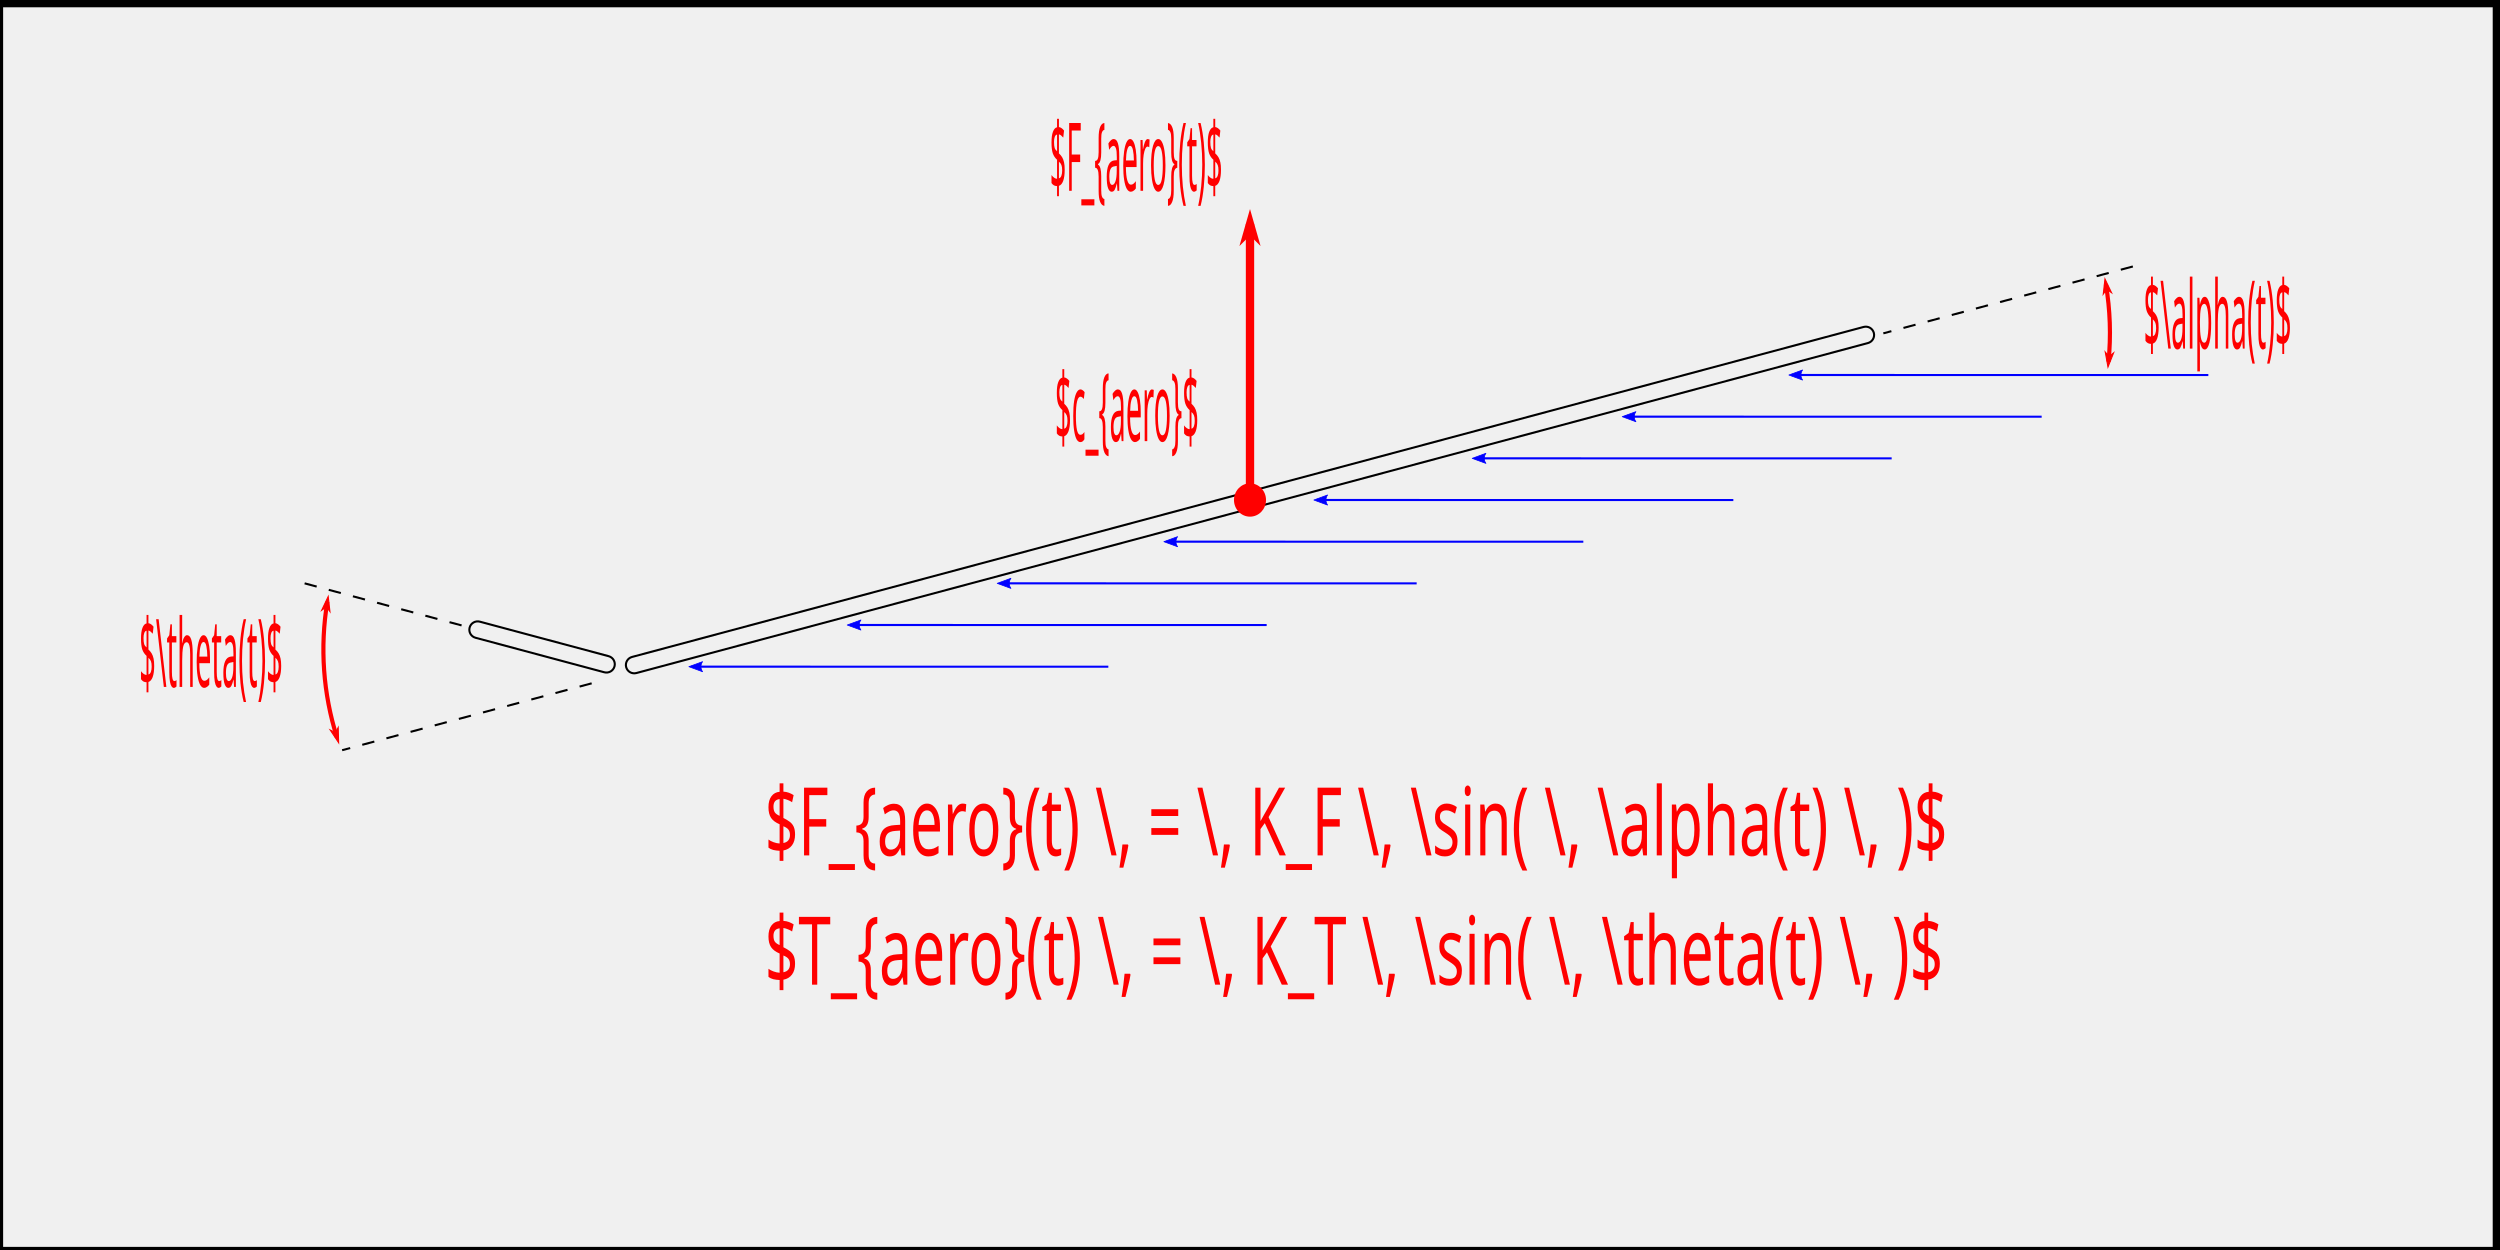
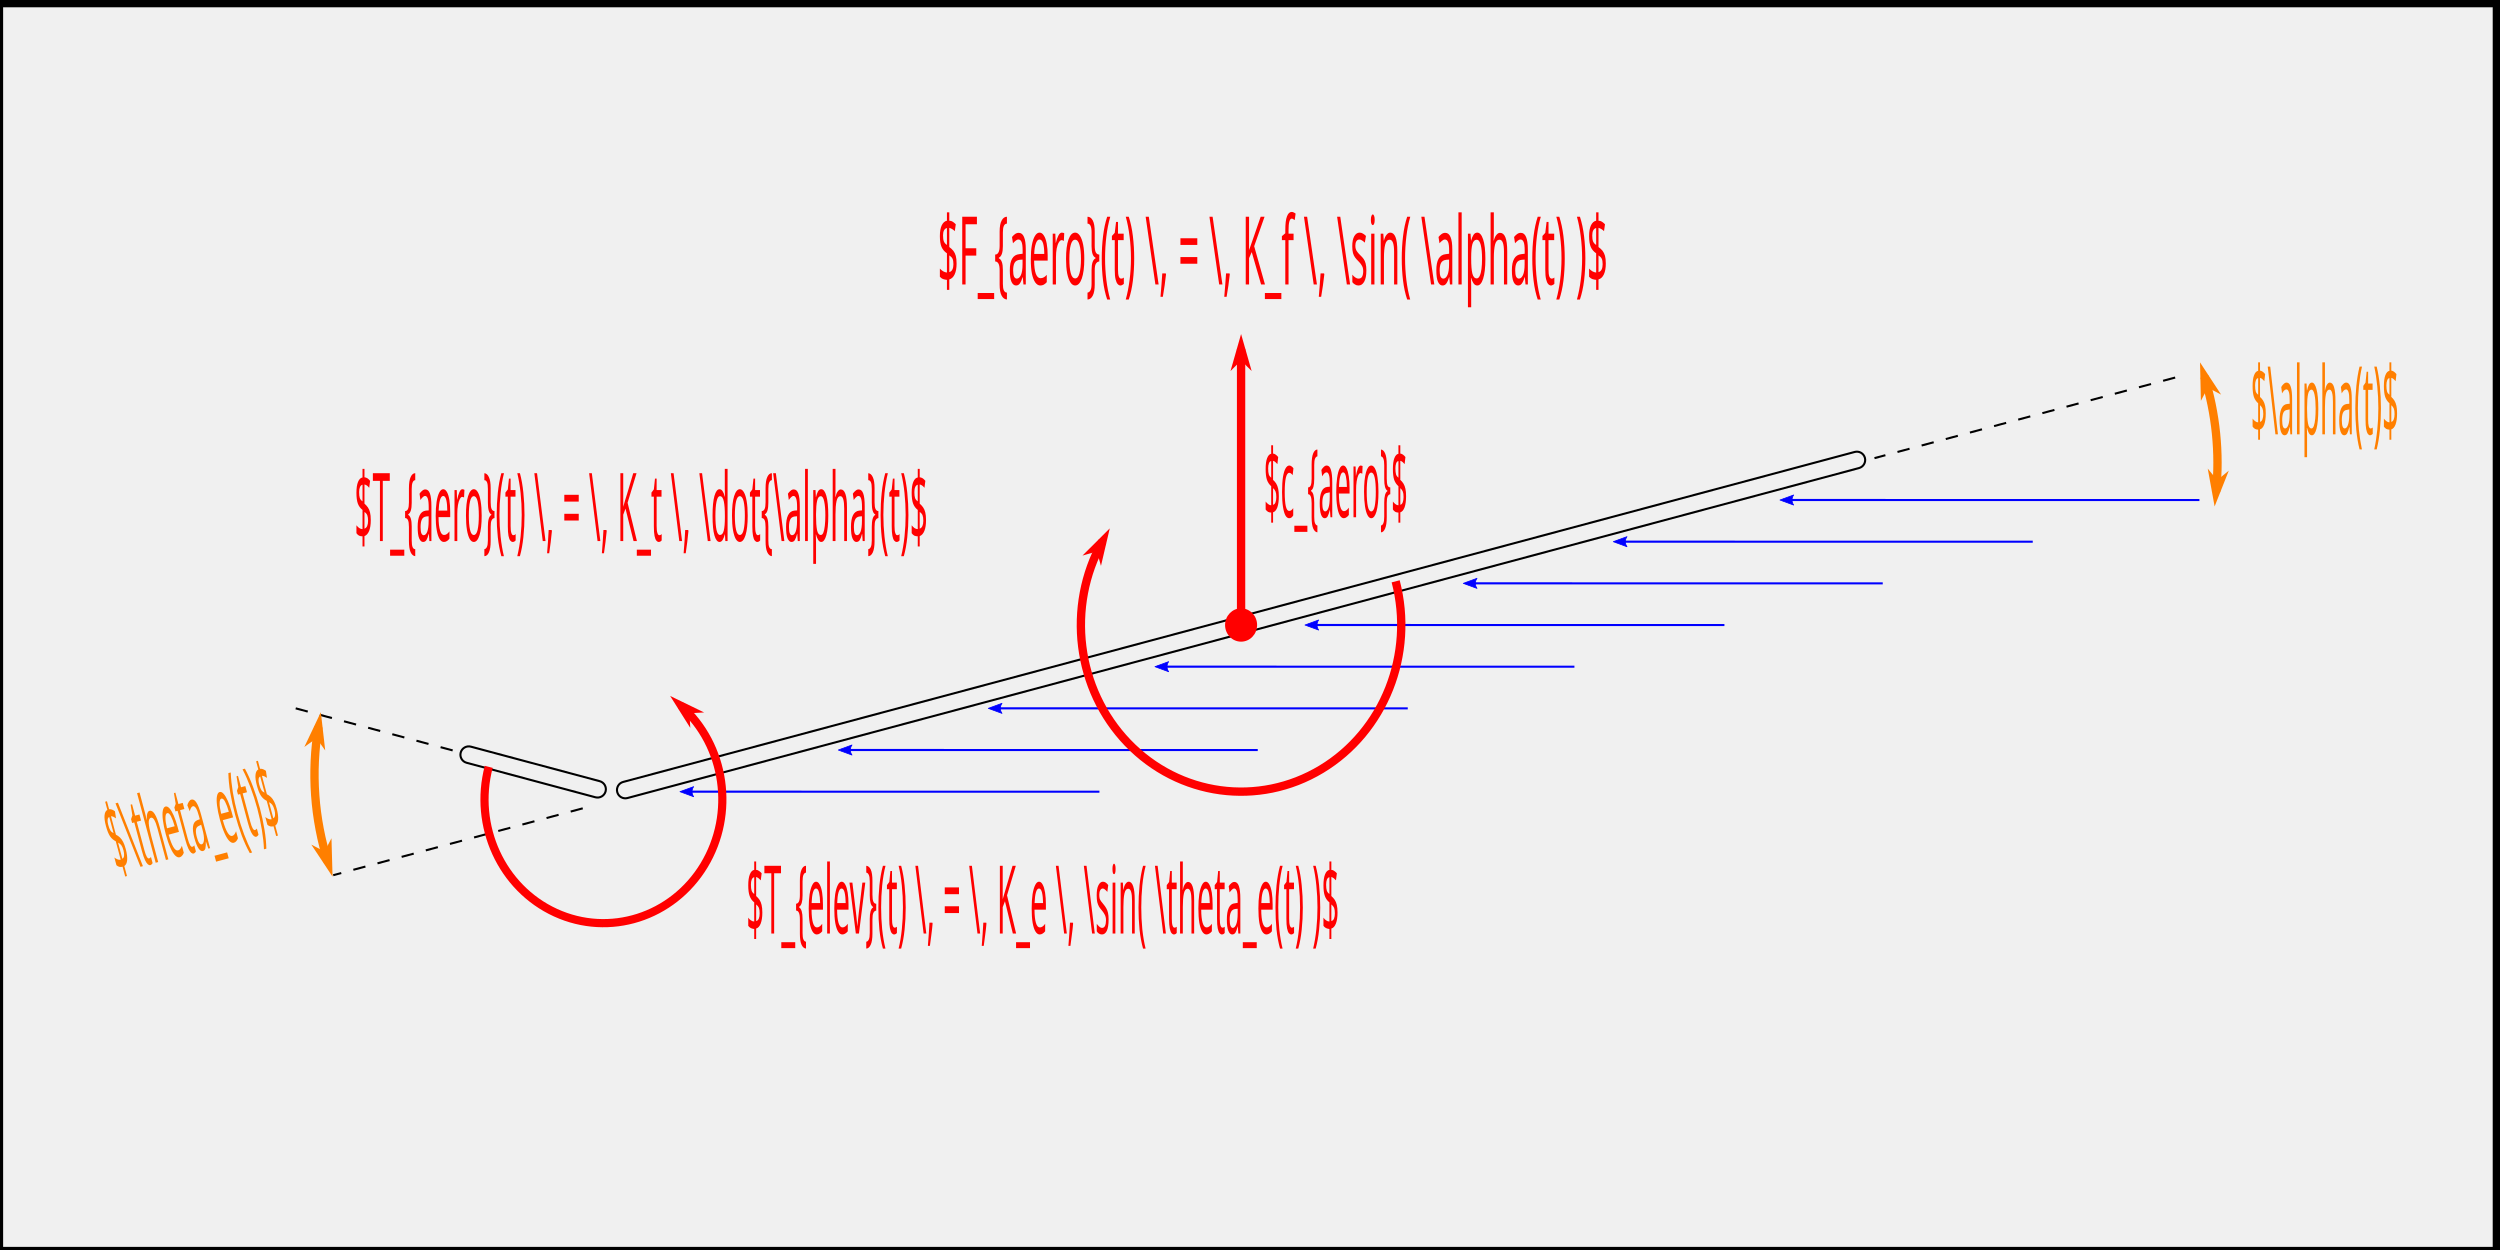
<svg xmlns="http://www.w3.org/2000/svg" width="300" height="150" viewBox="0 0 300 150" id="svg4321" version="1.1">
  <defs id="defs4323">
+     <marker orient="auto" refY="0.0" refX="0.0" id="marker4526" style="overflow:visible;">
+       <path id="path4246" d="M 0.0,0.0 L 5.0,-5.0 L -12.5,0.0 L 5.0,5.0 L 0.0,0.0 z " style="fill-rule:evenodd;stroke:#ff0000;stroke-width:1pt;stroke-opacity:1;fill:#ff0000;fill-opacity:1" transform="scale(0.2) rotate(180) translate(6,0)" />
+     </marker>
+     <marker orient="auto" refY="0.0" refX="0.0" id="Arrow1Mend" style="overflow:visible;">
+       <path id="path4240" d="M 0.0,0.0 L 5.0,-5.0 L -12.5,0.0 L 5.0,5.0 L 0.0,0.0 z " style="fill-rule:evenodd;stroke:#ff0000;stroke-width:1pt;stroke-opacity:1;fill:#ff0000;fill-opacity:1" transform="scale(0.4) rotate(180) translate(10,0)" />
+     </marker>
+     <marker style="overflow:visible" id="marker4501" refX="0.0" refY="0.0" orient="auto">
+       <path transform="scale(0.2) translate(6,0)" style="fill-rule:evenodd;stroke:#ff0000;stroke-width:1pt;stroke-opacity:1;fill:#ff0000;fill-opacity:1" d="M 0.0,0.0 L 5.0,-5.0 L -12.5,0.0 L 5.0,5.0 L 0.0,0.0 z " id="path4503" />
+     </marker>
+     <marker orient="auto" refY="0.0" refX="0.0" id="marker4492" style="overflow:visible">
+       <path id="path4243" d="M 0.0,0.0 L 5.0,-5.0 L -12.5,0.0 L 5.0,5.0 L 0.0,0.0 z " style="fill-rule:evenodd;stroke:#ff0000;stroke-width:1pt;stroke-opacity:1;fill:#ff0000;fill-opacity:1" transform="scale(0.2) translate(6,0)" />
+     </marker>
+     <marker orient="auto" refY="0.0" refX="0.0" id="marker4489" style="overflow:visible">
+       <path id="path4237" d="M 0.0,0.0 L 5.0,-5.0 L -12.5,0.0 L 5.0,5.0 L 0.0,0.0 z " style="fill-rule:evenodd;stroke:#ff0000;stroke-width:1pt;stroke-opacity:1;fill:#ff0000;fill-opacity:1" transform="scale(0.4) translate(10,0)" />
+     </marker>
+     <marker orient="auto" refY="0.0" refX="0.0" id="Arrow1Lstart" style="overflow:visible">
+       <path id="path4231" d="M 0.0,0.0 L 5.0,-5.0 L -12.5,0.0 L 5.0,5.0 L 0.0,0.0 z " style="fill-rule:evenodd;stroke:#ff0000;stroke-width:1pt;stroke-opacity:1;fill:#ff0000;fill-opacity:1" transform="scale(0.8) translate(12.5,0)" />
+     </marker>
    <marker style="overflow:visible;" id="marker12296" refX="0.0" refY="0.0" orient="auto">
-       <path transform="scale(0.2) rotate(180) translate(6,0)" style="fill-rule:evenodd;stroke:#ff0000;stroke-width:1pt;stroke-opacity:1;fill:#ff0000;fill-opacity:1" d="M 0.0,0.0 L 5.0,-5.0 L -12.5,0.0 L 5.0,5.0 L 0.0,0.0 z " id="path12298" />
+       <path transform="scale(0.2) rotate(180) translate(6,0)" style="fill-rule:evenodd;stroke:#ff7f00;stroke-width:1pt;stroke-opacity:1;fill:#ff7f00;fill-opacity:1" d="M 0.0,0.0 L 5.0,-5.0 L -12.5,0.0 L 5.0,5.0 L 0.0,0.0 z " id="path12298" />
    </marker>
    <marker style="overflow:visible" id="marker12142" refX="0.0" refY="0.0" orient="auto">
-       <path transform="scale(0.2) translate(6,0)" style="fill-rule:evenodd;stroke:#ff0000;stroke-width:1pt;stroke-opacity:1;fill:#ff0000;fill-opacity:1" d="M 0.0,0.0 L 5.0,-5.0 L -12.5,0.0 L 5.0,5.0 L 0.0,0.0 z " id="path12144" />
+       <path transform="scale(0.2) translate(6,0)" style="fill-rule:evenodd;stroke:#ff7f00;stroke-width:1pt;stroke-opacity:1;fill:#ff7f00;fill-opacity:1" d="M 0.0,0.0 L 5.0,-5.0 L -12.5,0.0 L 5.0,5.0 L 0.0,0.0 z " id="path12144" />
    </marker>
    <marker style="overflow:visible" id="marker10555" refX="0.0" refY="0.0" orient="auto">
      <path transform="scale(0.6) translate(0,0)" d="M 8.719,4.034 L -2.207,0.016 L 8.719,-4.002 C 6.973,-1.63 6.983,1.616 8.719,4.034 z " style="fill-rule:evenodd;stroke-width:0.625;stroke-linejoin:round;stroke:#0000ff;stroke-opacity:1;fill:#0000ff;fill-opacity:1" id="path10557" />
    </marker>
    <marker orient="auto" refY="0.0" refX="0.0" id="marker10207" style="overflow:visible">
      <path id="path10209" style="fill-rule:evenodd;stroke-width:0.625;stroke-linejoin:round;stroke:#0000ff;stroke-opacity:1;fill:#0000ff;fill-opacity:1" d="M 8.719,4.034 L -2.207,0.016 L 8.719,-4.002 C 6.973,-1.63 6.983,1.616 8.719,4.034 z " transform="scale(0.6) translate(0,0)" />
    </marker>
    <marker style="overflow:visible" id="marker9823" refX="0.0" refY="0.0" orient="auto">
      <path transform="scale(0.6) translate(0,0)" d="M 8.719,4.034 L -2.207,0.016 L 8.719,-4.002 C 6.973,-1.63 6.983,1.616 8.719,4.034 z " style="fill-rule:evenodd;stroke-width:0.625;stroke-linejoin:round;stroke:#0000ff;stroke-opacity:1;fill:#0000ff;fill-opacity:1" id="path9825" />
    </marker>
    <marker orient="auto" refY="0.0" refX="0.0" id="marker9271" style="overflow:visible">
      <path id="path9273" style="fill-rule:evenodd;stroke-width:0.625;stroke-linejoin:round;stroke:#0000ff;stroke-opacity:1;fill:#0000ff;fill-opacity:1" d="M 8.719,4.034 L -2.207,0.016 L 8.719,-4.002 C 6.973,-1.63 6.983,1.616 8.719,4.034 z " transform="scale(0.6) translate(0,0)" />
    </marker>
    <marker style="overflow:visible" id="marker8821" refX="0.0" refY="0.0" orient="auto">
      <path transform="scale(0.6) translate(0,0)" d="M 8.719,4.034 L -2.207,0.016 L 8.719,-4.002 C 6.973,-1.63 6.983,1.616 8.719,4.034 z " style="fill-rule:evenodd;stroke-width:0.625;stroke-linejoin:round;stroke:#0000ff;stroke-opacity:1;fill:#0000ff;fill-opacity:1" id="path8823" />
    </marker>
    <marker orient="auto" refY="0.0" refX="0.0" id="marker7525" style="overflow:visible">
      <path id="path7527" style="fill-rule:evenodd;stroke-width:0.625;stroke-linejoin:round;stroke:#0000ff;stroke-opacity:1;fill:#0000ff;fill-opacity:1" d="M 8.719,4.034 L -2.207,0.016 L 8.719,-4.002 C 6.973,-1.63 6.983,1.616 8.719,4.034 z " transform="scale(0.6) translate(0,0)" />
    </marker>
    <marker style="overflow:visible" id="marker7099" refX="0.0" refY="0.0" orient="auto">
      <path transform="scale(0.6) translate(0,0)" d="M 8.719,4.034 L -2.207,0.016 L 8.719,-4.002 C 6.973,-1.63 6.983,1.616 8.719,4.034 z " style="fill-rule:evenodd;stroke-width:0.625;stroke-linejoin:round;stroke:#0000ff;stroke-opacity:1;fill:#0000ff;fill-opacity:1" id="path7101" />
    </marker>
    <marker style="overflow:visible;" id="marker5265" refX="0.0" refY="0.0" orient="auto">
      <path transform="scale(0.2) rotate(180) translate(6,0)" style="fill-rule:evenodd;stroke:#ff0000;stroke-width:1pt;stroke-opacity:1;fill:#ff0000;fill-opacity:1" d="M 0.0,0.0 L 5.0,-5.0 L -12.5,0.0 L 5.0,5.0 L 0.0,0.0 z " id="path5267" />
    </marker>
    <marker orient="auto" refY="0.0" refX="0.0" id="Arrow1Send" style="overflow:visible;">
-       <path id="path4292" d="M 0.0,0.0 L 5.0,-5.0 L -12.5,0.0 L 5.0,5.0 L 0.0,0.0 z " style="fill-rule:evenodd;stroke:#ff0000;stroke-width:1pt;stroke-opacity:1;fill:#ff0000;fill-opacity:1" transform="scale(0.2) rotate(180) translate(6,0)" />
+       <path id="path4292" d="M 0.0,0.0 L 5.0,-5.0 L -12.5,0.0 L 5.0,5.0 L 0.0,0.0 z " style="fill-rule:evenodd;stroke:#ff7f00;stroke-width:1pt;stroke-opacity:1;fill:#ff7f00;fill-opacity:1" transform="scale(0.2) rotate(180) translate(6,0)" />
    </marker>
    <marker orient="auto" refY="0.0" refX="0.0" id="Arrow2Mstart" style="overflow:visible">
      <path id="path4301" style="fill-rule:evenodd;stroke-width:0.625;stroke-linejoin:round;stroke:#0000ff;stroke-opacity:1;fill:#0000ff;fill-opacity:1" d="M 8.719,4.034 L -2.207,0.016 L 8.719,-4.002 C 6.973,-1.63 6.983,1.616 8.719,4.034 z " transform="scale(0.6) translate(0,0)" />
    </marker>
    <marker orient="auto" refY="0.0" refX="0.0" id="marker4533" style="overflow:visible">
      <path id="path4283" d="M 0.0,0.0 L 5.0,-5.0 L -12.5,0.0 L 5.0,5.0 L 0.0,0.0 z " style="fill-rule:evenodd;stroke:#ff0000;stroke-width:1pt;stroke-opacity:1;fill:#ff0000;fill-opacity:1" transform="scale(0.4) translate(10,0)" />
    </marker>
    <marker orient="auto" refY="0.0" refX="0.0" id="DiamondSend" style="overflow:visible">
      <path id="path4856" d="M 0,-7.071 L -7.071,0 L 0,7.071 L 7.071,0 L 0,-7.071 z " style="fill-rule:evenodd;stroke:#000000;stroke-width:1pt;stroke-opacity:1;fill:#000000;fill-opacity:1" transform="scale(0.2) translate(-6,0)" />
    </marker>
    <marker orient="auto" refY="0.0" refX="0.0" id="EmptyDiamondSend" style="overflow:visible">
      <path id="path4883" d="M 0,-7.071 L -7.071,0 L 0,7.071 L 7.071,0 L 0,-7.071 z " style="fill-rule:evenodd;fill:#ffffff;stroke:#000000;stroke-width:1pt;stroke-opacity:1" transform="scale(0.2) translate(-6,0)" />
    </marker>
    <marker orient="auto" refY="0.0" refX="0.0" id="SquareL" style="overflow:visible">
      <path id="path4823" d="M -5.0,-5.0 L -5.0,5.0 L 5.0,5.0 L 5.0,-5.0 L -5.0,-5.0 z " style="fill-rule:evenodd;stroke:#000000;stroke-width:1pt;stroke-opacity:1;fill:#000000;fill-opacity:1" transform="scale(0.8)" />
    </marker>
    <marker orient="auto" refY="0.0" refX="0.0" id="marker6693" style="overflow:visible">
      <path id="path6695" style="fill-rule:evenodd;stroke-width:0.625;stroke-linejoin:round;stroke:#0000ff;stroke-opacity:1;fill:#0000ff;fill-opacity:1" d="M 8.719,4.034 L -2.207,0.016 L 8.719,-4.002 C 6.973,-1.63 6.983,1.616 8.719,4.034 z " transform="scale(0.3) translate(-2.3,0)" />
    </marker>
    <marker style="overflow:visible" id="marker6191" refX="0.0" refY="0.0" orient="auto">
      <path transform="scale(0.3) translate(-2.3,0)" d="M 8.719,4.034 L -2.207,0.016 L 8.719,-4.002 C 6.973,-1.63 6.983,1.616 8.719,4.034 z " style="fill-rule:evenodd;stroke-width:0.625;stroke-linejoin:round;stroke:#00a800;stroke-opacity:1;fill:#00a800;fill-opacity:1" id="path6193" />
    </marker>
    <marker orient="auto" refY="0.0" refX="0.0" id="marker5133" style="overflow:visible">
-       <path id="path5135" d="M 0.0,0.0 L 5.0,-5.0 L -12.5,0.0 L 5.0,5.0 L 0.0,0.0 z " style="fill-rule:evenodd;stroke:#ff0000;stroke-width:1pt;stroke-opacity:1;fill:#ff0000;fill-opacity:1" transform="scale(0.2) translate(6,0)" />
+       <path id="path5135" d="M 0.0,0.0 L 5.0,-5.0 L -12.5,0.0 L 5.0,5.0 L 0.0,0.0 z " style="fill-rule:evenodd;stroke:#ff7f00;stroke-width:1pt;stroke-opacity:1;fill:#ff7f00;fill-opacity:1" transform="scale(0.2) translate(6,0)" />
    </marker>
    <marker orient="auto" refY="0.0" refX="0.0" id="Arrow1Sstart" style="overflow:visible">
      <path id="path4765" d="M 0.0,0.0 L 5.0,-5.0 L -12.5,0.0 L 5.0,5.0 L 0.0,0.0 z " style="fill-rule:evenodd;stroke:#0000ff;stroke-width:1pt;stroke-opacity:1;fill:#0000ff;fill-opacity:1" transform="scale(0.2) translate(6,0)" />
    </marker>
    <marker orient="auto" refY="0.0" refX="0.0" id="Arrow1Mstart" style="overflow:visible">
      <path id="path4759" d="M 0.0,0.0 L 5.0,-5.0 L -12.5,0.0 L 5.0,5.0 L 0.0,0.0 z " style="fill-rule:evenodd;stroke:#0000ff;stroke-width:1pt;stroke-opacity:1;fill:#0000ff;fill-opacity:1" transform="scale(0.4) translate(10,0)" />
    </marker>
    <marker style="overflow:visible" id="marker10870" refX="0" refY="0" orient="auto">
      <path transform="matrix(-0.4,0,0,-0.4,-4,0)" style="fill:#000000;fill-opacity:1;fill-rule:evenodd;stroke:#000000;stroke-width:1pt;stroke-opacity:1" d="M 0,0 5,-5 -12.5,0 5,5 0,0 Z" id="path10872" />
    </marker>
    <marker orient="auto" refY="0" refX="0" id="marker5846" style="overflow:visible">
      <path id="path5848" d="M 0,0 5,-5 -12.5,0 5,5 0,0 Z" style="fill:#0000ff;fill-opacity:1;fill-rule:evenodd;stroke:#0000ff;stroke-width:1pt;stroke-opacity:1" transform="matrix(-0.4,0,0,-0.4,-4,0)" />
    </marker>
    <marker style="overflow:visible" id="marker5482" refX="0" refY="0" orient="auto">
      <path transform="matrix(-0.4,0,0,-0.4,-4,0)" style="fill:#000000;fill-opacity:1;fill-rule:evenodd;stroke:#000000;stroke-width:1pt;stroke-opacity:1" d="M 0,0 5,-5 -12.5,0 5,5 0,0 Z" id="path5484" />
    </marker>
    <marker orient="auto" refY="0" refX="0" id="Arrow2Lend" style="overflow:visible">
      <path id="path4779" style="fill:#000000;fill-opacity:1;fill-rule:evenodd;stroke:#000000;stroke-width:0.625;stroke-linejoin:round;stroke-opacity:1" d="M 8.719,4.034 -2.207,0.016 8.719,-4.002 c -1.745,2.372 -1.735,5.617 -6e-7,8.035 z" transform="matrix(-1.1,0,0,-1.1,-1.1,0)" />
    </marker>
  </defs>
  <g id="layer1" transform="translate(0,-902.3622)">
    <rect style="fill:none;fill-opacity:1;stroke:#000000;stroke-width:1;stroke-miterlimit:4;stroke-dasharray:none;stroke-opacity:1" id="rect4921" width="299.751" height="149.751" x="-0.125" y="902.737" />
-     <path style="fill:none;fill-rule:evenodd;stroke:#0000ff;stroke-width:0.25;stroke-linecap:butt;stroke-linejoin:miter;stroke-miterlimit:4;stroke-dasharray:none;stroke-dashoffset:0;stroke-opacity:1;marker-start:url(#Arrow2Mstart)" d="m 215,947.362 50,0.005" id="path3397" />
-     <rect style="fill:none;fill-opacity:1;stroke:#000000;stroke-width:0.25;stroke-miterlimit:4;stroke-dasharray:none;stroke-dashoffset:0;stroke-opacity:1" id="rect4381" width="155" height="2" x="-181.689" y="967.393" ry="1" transform="matrix(0.9659258,-0.258819,0.258819,0.9659258,0,0)" />
-     <g id="g3392" transform="matrix(0.9659258,0.258819,-0.258819,0.9659258,239.3703,24.18596)">
+     <path style="fill:none;fill-rule:evenodd;stroke:#0000ff;stroke-width:0.25;stroke-linecap:butt;stroke-linejoin:miter;stroke-miterlimit:4;stroke-dasharray:none;stroke-dashoffset:0;stroke-opacity:1;marker-start:url(#Arrow2Mstart)" d="m 213.93,962.362 50,0.005" id="path3397" />
+     <rect style="fill:none;fill-opacity:1;stroke:#000000;stroke-width:0.25;stroke-miterlimit:4;stroke-dasharray:none;stroke-dashoffset:0;stroke-opacity:1" id="rect4381" width="155" height="2" x="-186.605" y="981.605" ry="1" transform="matrix(0.9659258,-0.258819,0.258819,0.9659258,0,0)" />
+     <g id="g3392" transform="matrix(0.9659258,0.258819,-0.258819,0.9659258,238.3002,39.18592)">
      <g id="g4393">
        <rect ry="1" y="967.362" x="70" height="2" width="18" id="rect4387" style="fill:none;fill-opacity:1;stroke:#000000;stroke-width:0.25;stroke-miterlimit:4;stroke-dasharray:none;stroke-dashoffset:0;stroke-opacity:1" />
        <path style="fill:none;fill-rule:evenodd;stroke:#000000;stroke-width:0.25;stroke-linecap:butt;stroke-linejoin:miter;stroke-miterlimit:4;stroke-dasharray:1.5, 1.5;stroke-dashoffset:0;stroke-opacity:1" d="m 69,968.362 -20,0" id="path4389" />
      </g>
    </g>
-     <path id="path4391" d="m 71,984.362 -29.944,8.023" style="fill:none;fill-rule:evenodd;stroke:#000000;stroke-width:0.25;stroke-linecap:butt;stroke-linejoin:miter;stroke-miterlimit:4;stroke-dasharray:1.5, 1.5;stroke-dashoffset:0;stroke-opacity:1" />
-     <path style="fill:none;fill-opacity:1;stroke:#ff0000;stroke-width:0.5;stroke-miterlimit:4;stroke-dasharray:none;stroke-dashoffset:0;stroke-opacity:1;marker-start:url(#marker5133);marker-end:url(#Arrow1Send)" id="path3399" d="m -217.394,967.568 a 34.999,34.999 0 0 1 3.093,-16.026" transform="matrix(0.9659258,-0.258819,0.258819,0.9659258,0,0)" />
-     <text xml:space="preserve" style="font-style:normal;font-weight:normal;font-size:6.302px;line-height:125%;font-family:sans-serif;letter-spacing:0px;word-spacing:0px;fill:#ff0000;fill-opacity:1;stroke:none;stroke-width:1px;stroke-linecap:butt;stroke-linejoin:miter;stroke-opacity:1" x="30.186" y="544.949" id="text4846" transform="scale(0.553359,1.807145)">
-       <tspan id="tspan4848" x="30.186" y="544.949">$\theta(t)$</tspan>
+     <path id="path4391" d="m 69.93,999.362 -29.944,8.023" style="fill:none;fill-rule:evenodd;stroke:#000000;stroke-width:0.25;stroke-linecap:butt;stroke-linejoin:miter;stroke-miterlimit:4;stroke-dasharray:1.5, 1.5;stroke-dashoffset:0;stroke-opacity:1" />
+     <path style="fill:none;fill-opacity:1;stroke:#ff7f00;stroke-width:1;stroke-miterlimit:4;stroke-dasharray:none;stroke-dashoffset:0;stroke-opacity:1;marker-start:url(#marker5133);marker-end:url(#Arrow1Send)" id="path3399" d="m -222.31,981.78 a 34.999,34.999 0 0 1 3.093,-16.026" transform="matrix(0.9659258,-0.258819,0.258819,0.9659258,0,0)" />
+     <text xml:space="preserve" style="font-style:normal;font-weight:normal;font-size:6.302px;line-height:125%;font-family:sans-serif;letter-spacing:0px;word-spacing:0px;fill:#ff7f00;fill-opacity:1;stroke:none;stroke-width:1px;stroke-linecap:butt;stroke-linejoin:miter;stroke-opacity:1" x="-446.62" y="540.327" id="text4846" transform="matrix(0.5345037,-0.1432198,0.4677236,1.745568,0,0)">
+       <tspan id="tspan4848" x="-446.62" y="540.327">$\theta_e(t)$</tspan>
    </text>
-     <path style="fill:none;fill-rule:evenodd;stroke:#ff0000;stroke-width:1px;stroke-linecap:butt;stroke-linejoin:miter;stroke-opacity:1;marker-end:url(#marker5265)" d="m 150,962.362 0,-33.131" id="path5257" />
-     <text transform="scale(0.553359,1.807145)" id="text5689" y="511.999" x="227.636" style="font-style:normal;font-weight:normal;font-size:6.302px;line-height:125%;font-family:sans-serif;letter-spacing:0px;word-spacing:0px;fill:#ff0000;fill-opacity:1;stroke:none;stroke-width:1px;stroke-linecap:butt;stroke-linejoin:miter;stroke-opacity:1" xml:space="preserve">
-       <tspan y="511.999" x="227.636" id="tspan5691">$F_{aero}(t)$</tspan>
+     <path style="fill:none;fill-rule:evenodd;stroke:#ff0000;stroke-width:1px;stroke-linecap:butt;stroke-linejoin:miter;stroke-opacity:1;marker-end:url(#marker5265)" d="m 148.93,977.362 0,-33.131" id="path5257" />
+     <path id="path7097" d="m 193.93,967.362 50,0.005" style="fill:none;fill-rule:evenodd;stroke:#0000ff;stroke-width:0.25;stroke-linecap:butt;stroke-linejoin:miter;stroke-miterlimit:4;stroke-dasharray:none;stroke-dashoffset:0;stroke-opacity:1;marker-start:url(#marker7099)" />
+     <path style="fill:none;fill-rule:evenodd;stroke:#0000ff;stroke-width:0.25;stroke-linecap:butt;stroke-linejoin:miter;stroke-miterlimit:4;stroke-dasharray:none;stroke-dashoffset:0;stroke-opacity:1;marker-start:url(#marker7525)" d="m 175.93,972.362 50,0.005" id="path7523" />
+     <path id="path8819" d="m 156.93,977.362 50,0.005" style="fill:none;fill-rule:evenodd;stroke:#0000ff;stroke-width:0.25;stroke-linecap:butt;stroke-linejoin:miter;stroke-miterlimit:4;stroke-dasharray:none;stroke-dashoffset:0;stroke-opacity:1;marker-start:url(#marker8821)" />
+     <path style="fill:none;fill-rule:evenodd;stroke:#0000ff;stroke-width:0.25;stroke-linecap:butt;stroke-linejoin:miter;stroke-miterlimit:4;stroke-dasharray:none;stroke-dashoffset:0;stroke-opacity:1;marker-start:url(#marker9271)" d="m 138.93,982.362 50,0.005" id="path9269" />
+     <path id="path9821" d="m 118.93,987.362 50,0.005" style="fill:none;fill-rule:evenodd;stroke:#0000ff;stroke-width:0.25;stroke-linecap:butt;stroke-linejoin:miter;stroke-miterlimit:4;stroke-dasharray:none;stroke-dashoffset:0;stroke-opacity:1;marker-start:url(#marker9823)" />
+     <path style="fill:none;fill-rule:evenodd;stroke:#0000ff;stroke-width:0.25;stroke-linecap:butt;stroke-linejoin:miter;stroke-miterlimit:4;stroke-dasharray:none;stroke-dashoffset:0;stroke-opacity:1;marker-start:url(#marker10207)" d="m 100.93,992.362 50,0.005" id="path10205" />
+     <path id="path10553" d="m 81.93,997.362 50,0.005" style="fill:none;fill-rule:evenodd;stroke:#0000ff;stroke-width:0.25;stroke-linecap:butt;stroke-linejoin:miter;stroke-miterlimit:4;stroke-dasharray:none;stroke-dashoffset:0;stroke-opacity:1;marker-start:url(#marker10555)" />
+     <path style="fill:none;fill-rule:evenodd;stroke:#000000;stroke-width:0.25;stroke-linecap:butt;stroke-linejoin:miter;stroke-miterlimit:4;stroke-dasharray:1.5, 1.5;stroke-dashoffset:0;stroke-opacity:1" d="m 261.021,947.669 -36.084,9.669" id="path12126" />
+     <path transform="matrix(-0.9659258,-0.258819,-0.258819,0.9659258,0,0)" d="m -505.687,859.777 a 34.999,34.999 0 0 1 4.924,-12.979" id="path12140" style="fill:none;fill-opacity:1;stroke:#ff7f00;stroke-width:1;stroke-miterlimit:4;stroke-dasharray:none;stroke-dashoffset:0;stroke-opacity:1;marker-start:url(#marker12142);marker-end:url(#marker12296)" />
+     <text transform="scale(0.553359,1.807145)" id="text14268" y="528.173" x="488.101" style="font-style:normal;font-weight:normal;font-size:6.302px;line-height:125%;font-family:sans-serif;letter-spacing:0px;word-spacing:0px;fill:#ff7f00;fill-opacity:1;stroke:none;stroke-width:1px;stroke-linecap:butt;stroke-linejoin:miter;stroke-opacity:1" xml:space="preserve">
+       <tspan y="528.173" x="488.101" id="tspan14270">$\alpha(t)$</tspan>
    </text>
-     <path id="path7097" d="m 195,952.362 50,0.005" style="fill:none;fill-rule:evenodd;stroke:#0000ff;stroke-width:0.25;stroke-linecap:butt;stroke-linejoin:miter;stroke-miterlimit:4;stroke-dasharray:none;stroke-dashoffset:0;stroke-opacity:1;marker-start:url(#marker7099)" />
-     <path style="fill:none;fill-rule:evenodd;stroke:#0000ff;stroke-width:0.25;stroke-linecap:butt;stroke-linejoin:miter;stroke-miterlimit:4;stroke-dasharray:none;stroke-dashoffset:0;stroke-opacity:1;marker-start:url(#marker7525)" d="m 177,957.362 50,0.005" id="path7523" />
-     <path id="path8819" d="m 158,962.362 50,0.005" style="fill:none;fill-rule:evenodd;stroke:#0000ff;stroke-width:0.25;stroke-linecap:butt;stroke-linejoin:miter;stroke-miterlimit:4;stroke-dasharray:none;stroke-dashoffset:0;stroke-opacity:1;marker-start:url(#marker8821)" />
-     <path style="fill:none;fill-rule:evenodd;stroke:#0000ff;stroke-width:0.25;stroke-linecap:butt;stroke-linejoin:miter;stroke-miterlimit:4;stroke-dasharray:none;stroke-dashoffset:0;stroke-opacity:1;marker-start:url(#marker9271)" d="m 140,967.362 50,0.005" id="path9269" />
-     <path id="path9821" d="m 120,972.362 50,0.005" style="fill:none;fill-rule:evenodd;stroke:#0000ff;stroke-width:0.25;stroke-linecap:butt;stroke-linejoin:miter;stroke-miterlimit:4;stroke-dasharray:none;stroke-dashoffset:0;stroke-opacity:1;marker-start:url(#marker9823)" />
-     <path style="fill:none;fill-rule:evenodd;stroke:#0000ff;stroke-width:0.25;stroke-linecap:butt;stroke-linejoin:miter;stroke-miterlimit:4;stroke-dasharray:none;stroke-dashoffset:0;stroke-opacity:1;marker-start:url(#marker10207)" d="m 102,977.362 50,0.005" id="path10205" />
-     <path id="path10553" d="m 83,982.362 50,0.005" style="fill:none;fill-rule:evenodd;stroke:#0000ff;stroke-width:0.25;stroke-linecap:butt;stroke-linejoin:miter;stroke-miterlimit:4;stroke-dasharray:none;stroke-dashoffset:0;stroke-opacity:1;marker-start:url(#marker10555)" />
-     <path style="fill:none;fill-rule:evenodd;stroke:#000000;stroke-width:0.25;stroke-linecap:butt;stroke-linejoin:miter;stroke-miterlimit:4;stroke-dasharray:1.5, 1.5;stroke-dashoffset:0;stroke-opacity:1" d="M 255.944,934.339 226,942.362" id="path12126" />
-     <path transform="matrix(-0.9659258,-0.258819,-0.258819,0.9659258,0,0)" d="m -489.18,848.044 a 34.999,34.999 0 0 1 2.707,-8.878" id="path12140" style="fill:none;fill-opacity:1;stroke:#ff0000;stroke-width:0.5;stroke-miterlimit:4;stroke-dasharray:none;stroke-dashoffset:0;stroke-opacity:1;marker-start:url(#marker12142);marker-end:url(#marker12296)" />
-     <text transform="scale(0.553359,1.807145)" id="text14268" y="522.479" x="464.868" style="font-style:normal;font-weight:normal;font-size:6.302px;line-height:125%;font-family:sans-serif;letter-spacing:0px;word-spacing:0px;fill:#ff0000;fill-opacity:1;stroke:none;stroke-width:1px;stroke-linecap:butt;stroke-linejoin:miter;stroke-opacity:1" xml:space="preserve">
-       <tspan y="522.479" x="464.868" id="tspan14270">$\alpha(t)$</tspan>
+     <ellipse style="fill:#ff0000;fill-opacity:1;stroke:none;stroke-width:0.316;stroke-miterlimit:4;stroke-dasharray:none;stroke-dashoffset:0;stroke-opacity:1" id="path14291" cx="148.93" cy="-977.362" transform="scale(1,-1)" rx="1.922" ry="2" />
+     <text xml:space="preserve" style="font-style:normal;font-weight:normal;font-size:6.302px;line-height:125%;font-family:sans-serif;letter-spacing:0px;word-spacing:0px;fill:#ff0000;fill-opacity:1;stroke:none;stroke-width:1px;stroke-linecap:butt;stroke-linejoin:miter;stroke-opacity:1" x="274.074" y="533.681" id="text14293" transform="scale(0.553359,1.807145)">
+       <tspan id="tspan14295" x="274.074" y="533.681">$c_{aero}$</tspan>
    </text>
-     <ellipse style="fill:#ff0000;fill-opacity:1;stroke:none;stroke-width:0.316;stroke-miterlimit:4;stroke-dasharray:none;stroke-dashoffset:0;stroke-opacity:1" id="path14291" cx="150" cy="-962.362" transform="scale(1,-1)" rx="1.922" ry="2" />
-     <text xml:space="preserve" style="font-style:normal;font-weight:normal;font-size:6.302px;line-height:125%;font-family:sans-serif;letter-spacing:0px;word-spacing:0px;fill:#ff0000;fill-opacity:1;stroke:none;stroke-width:1px;stroke-linecap:butt;stroke-linejoin:miter;stroke-opacity:1" x="228.789" y="528.625" id="text14293" transform="scale(0.553359,1.807145)">
-       <tspan id="tspan14295" x="228.789" y="528.625">$c_{aero}$</tspan>
+     <text xml:space="preserve" style="font-style:normal;font-weight:normal;font-size:7.094px;line-height:125%;font-family:sans-serif;letter-spacing:0px;word-spacing:0px;fill:#ff0000;fill-opacity:1;stroke:none;stroke-width:1px;stroke-linecap:butt;stroke-linejoin:miter;stroke-opacity:1" x="180.623" y="583.364" id="text14316" transform="scale(0.6229207,1.605341)">
+       <tspan id="tspan14318" x="180.623" y="583.364">$F_{aero}(t) \, = \, K_f \, \sin( \alpha(t) )$</tspan>
    </text>
-     <text xml:space="preserve" style="font-style:normal;font-weight:normal;font-size:8.95px;line-height:125%;font-family:sans-serif;letter-spacing:0px;word-spacing:0px;fill:#ff0000;fill-opacity:1;stroke:none;stroke-width:1px;stroke-linecap:butt;stroke-linejoin:miter;stroke-opacity:1" x="116.785" y="789.77" id="text14316" transform="scale(0.7858297,1.27254)">
-       <tspan id="tspan14318" x="116.785" y="789.77">$F_{aero}(t) \, = \, K_F \, \sin( \, \alpha(t) \, )$</tspan>
+     <text transform="scale(0.5773457,1.732064)" id="text14320" y="558.462" x="73.674" style="font-style:normal;font-weight:normal;font-size:6.575px;line-height:125%;font-family:sans-serif;letter-spacing:0px;word-spacing:0px;fill:#ff0000;fill-opacity:1;stroke:none;stroke-width:1px;stroke-linecap:butt;stroke-linejoin:miter;stroke-opacity:1" xml:space="preserve">
+       <tspan y="558.462" x="73.674" id="tspan14322">$T_{aero}(t) \, = \, K_t \, \dot{\alpha}(t)$</tspan>
    </text>
-     <text transform="scale(0.7858297,1.27254)" id="text14320" y="801.958" x="116.785" style="font-style:normal;font-weight:normal;font-size:8.95px;line-height:125%;font-family:sans-serif;letter-spacing:0px;word-spacing:0px;fill:#ff0000;fill-opacity:1;stroke:none;stroke-width:1px;stroke-linecap:butt;stroke-linejoin:miter;stroke-opacity:1" xml:space="preserve">
-       <tspan y="801.958" x="116.785" id="tspan14322">$T_{aero}(t) \, = \, K_T \, \sin( \, \theta(t) \, )$</tspan>
+     <path transform="scale(1,-1)" id="ellipse4225" style="fill:none;fill-opacity:1;stroke:#ff0000;stroke-width:1;stroke-miterlimit:4;stroke-dasharray:none;stroke-dashoffset:0;stroke-opacity:1;marker-start:url(#marker4492)" d="m 132.302,-967.326 a 19.223,20 0 0 1 3.031,-24.174 19.223,20 0 0 1 23.233,-3.167 19.223,20 0 0 1 8.914,22.546" />
+     <path d="m 58.647,-994.383 a 14.269,14.846 0 0 1 8.015,-17.499 14.269,14.846 0 0 1 17.818,5.666 14.269,14.846 0 0 1 -2.757,19.172" style="fill:none;fill-opacity:1;stroke:#ff0000;stroke-width:0.981;stroke-miterlimit:4;stroke-dasharray:none;stroke-dashoffset:0;stroke-opacity:1;marker-end:url(#marker4526)" id="path4499" transform="scale(1,-1)" />
+     <text xml:space="preserve" style="font-style:normal;font-weight:normal;font-size:6.519px;line-height:125%;font-family:sans-serif;letter-spacing:0px;word-spacing:0px;fill:#ff0000;fill-opacity:1;stroke:none;stroke-width:1px;stroke-linecap:butt;stroke-linejoin:miter;stroke-opacity:1" x="156.452" y="580.659" id="text4529" transform="scale(0.5724234,1.746959)">
+       <tspan id="tspan4531" x="156.452" y="580.659">$T_{elev}(t) \, = \, K_e \, \sin( \theta_e(t) )$</tspan>
    </text>
  </g>
</svg>
